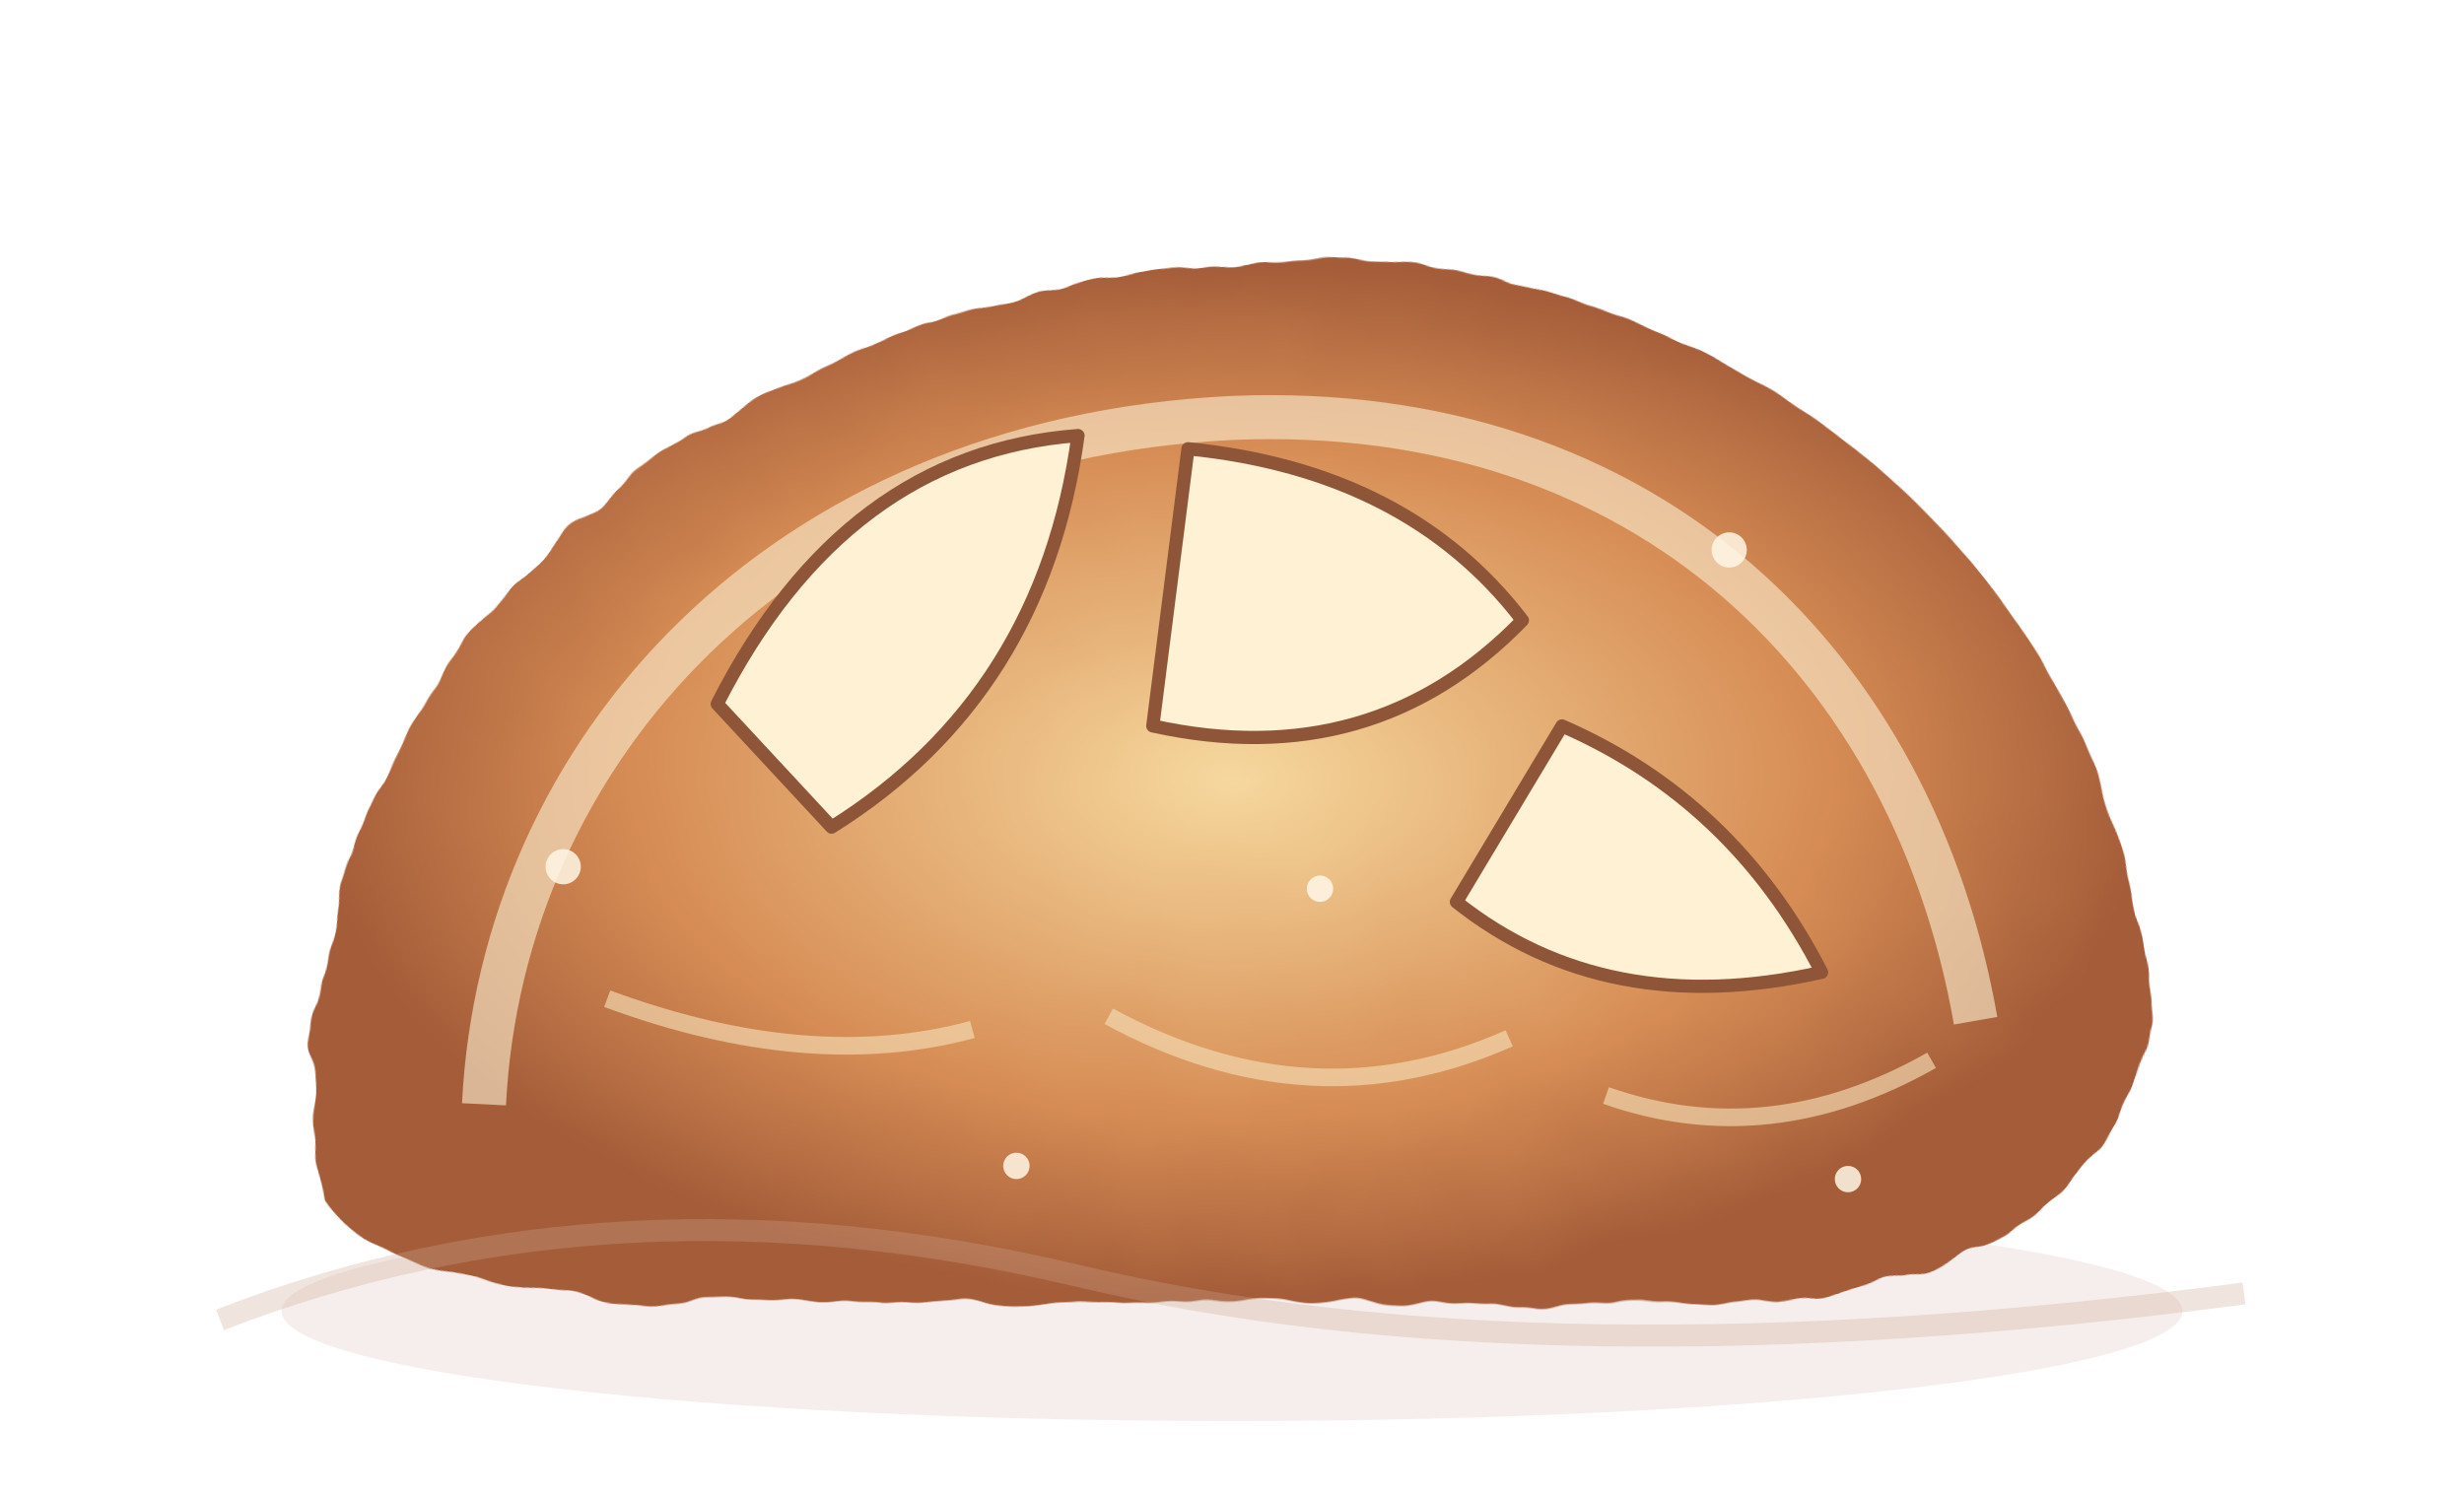
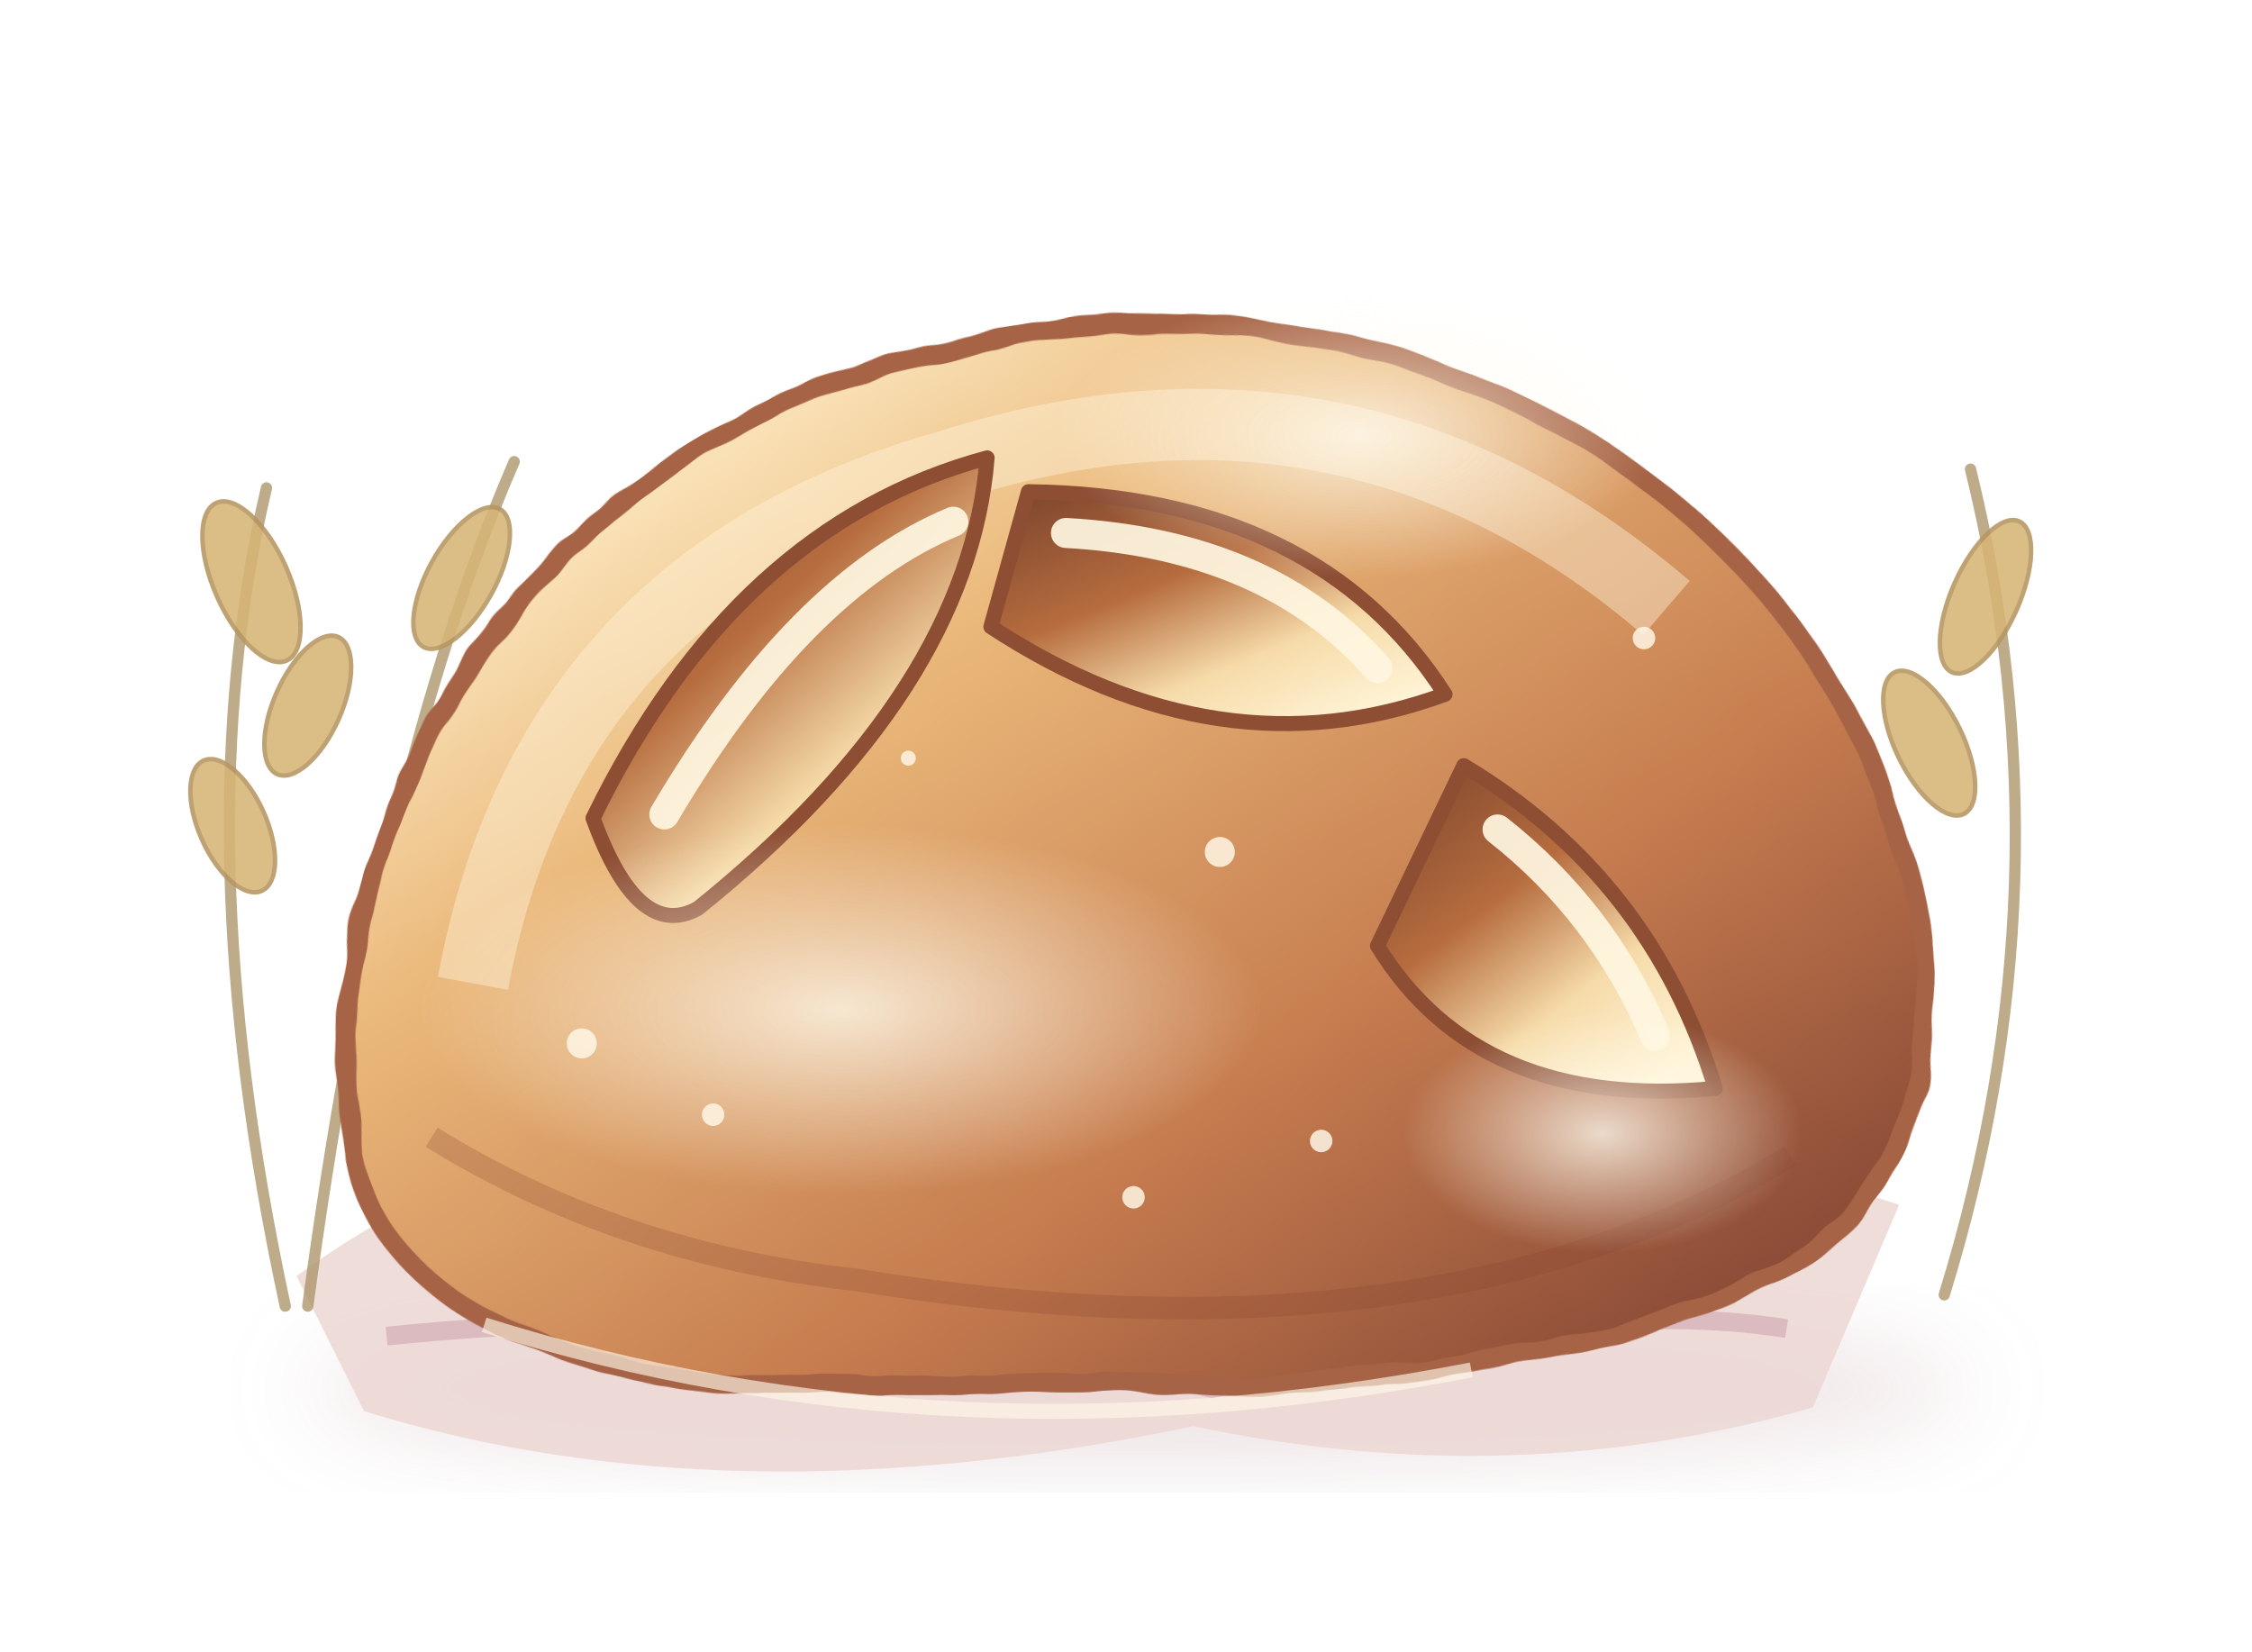
- <svg xmlns="http://www.w3.org/2000/svg" viewBox="0 0 560 340">
+ <svg xmlns="http://www.w3.org/2000/svg" viewBox="0 0 600 440" role="img" aria-labelledby="t d">
  <defs>
-     <radialGradient id="b">
-       <stop stop-color="#f6d89e" />
-       <stop offset=".65" stop-color="#d68c54" />
-       <stop offset="1" stop-color="#a45c39" />
+     <linearGradient id="crust" x1=".12" y1=".12" x2=".9" y2=".9">
+       <stop stop-color="#fff0cc" />
+       <stop offset=".28" stop-color="#eab87a" />
+       <stop offset=".68" stop-color="#c57b4e" />
+       <stop offset="1" stop-color="#8b4b37" />
+     </linearGradient>
+     <radialGradient id="flour">
+       <stop stop-color="#fffdf2" stop-opacity=".94" />
+       <stop offset="1" stop-color="#fff9e9" stop-opacity="0" />
    </radialGradient>
-     <filter id="w">
-       <feTurbulence type="fractalNoise" baseFrequency=".045" numOctaves="3" seed="8" result="n" />
-       <feDisplacementMap in="SourceGraphic" in2="n" scale="5" />
+     <linearGradient id="cut" x1="0" y1="0" x2=".8" y2="1">
+       <stop stop-color="#79432d" />
+       <stop offset=".42" stop-color="#b66c3e" />
+       <stop offset=".72" stop-color="#f6dba9" />
+       <stop offset="1" stop-color="#fff4d7" />
+     </linearGradient>
+     <filter id="paper">
+       <feTurbulence type="fractalNoise" baseFrequency=".034" numOctaves="3" seed="12" result="noise" />
+       <feDisplacementMap in="SourceGraphic" in2="noise" scale="4" />
    </filter>
-     <linearGradient id="l" x2="0" y2="1">
-       <stop stop-color="#e9d2cb" />
-       <stop offset="1" stop-color="#fffaf3" />
-     </linearGradient>
+     <filter id="shadow">
+       <feGaussianBlur stdDeviation="12" />
+     </filter>
  </defs>
-   <ellipse cx="280" cy="298" rx="216" ry="25" fill="#d7b2a7" opacity=".22" />
-   <path d="M73 272C60 195 110 95 239 66 354 35 472 103 488 219c5 44-28 70-84 77H150c-42-3-67-9-77-24z" fill="url(#b)" filter="url(#w)" />
-   <path d="M110 251C114 171 177 100 280 95c95-4 155 57 169 137" fill="none" stroke="#f7e7c8" stroke-width="10" opacity=".65" />
-   <g fill="#fff2d4" stroke="#8e5538" stroke-width="3" stroke-linejoin="round">
-     <path d="M163 160q29-57 82-61-8 59-56 89z" />
-     <path d="M270 102q50 5 76 39-34 35-84 24z" />
-     <path d="M355 165q39 17 59 56-49 11-83-16z" />
+   <ellipse cx="303" cy="370" rx="222" ry="23" fill="#9e6871" opacity=".17" filter="url(#shadow)" />
+   <path d="M79 340q79-58 178-29 113-35 249 10l-23 54q-80 23-165 5-124 26-221-4z" fill="#edd8d4" opacity=".86" />
+   <path d="M103 356q118-12 220 14 97-25 153-16" fill="none" stroke="#c899a7" stroke-width="5" opacity=".5" />
+   <g stroke="#ad966c" stroke-width="3" stroke-linecap="round" fill="none" opacity=".8">
+     <path d="M76 348q-27-125-5-218M82 348q19-142 55-225M518 345q34-110 7-220" />
  </g>
-   <g fill="none" stroke="#f4dbb3" stroke-width="4" opacity=".65">
-     <path d="M138 227q46 17 83 7M252 231q46 25 91 5M365 249q37 13 74-8" />
+   <g fill="#d6b476" stroke="#b69661" stroke-width="1.2" opacity=".88">
+     <ellipse cx="67" cy="155" rx="10" ry="23" transform="rotate(-24 67 155)" />
+     <ellipse cx="82" cy="188" rx="9" ry="20" transform="rotate(24 82 188)" />
+     <ellipse cx="62" cy="220" rx="9" ry="19" transform="rotate(-24 62 220)" />
+     <ellipse cx="123" cy="154" rx="9" ry="21" transform="rotate(29 123 154)" />
+     <ellipse cx="139" cy="186" rx="9" ry="20" transform="rotate(-26 139 186)" />
+     <ellipse cx="529" cy="159" rx="9" ry="22" transform="rotate(24 529 159)" />
+     <ellipse cx="514" cy="198" rx="9" ry="21" transform="rotate(-26 514 198)" />
  </g>
-   <g fill="#fff7e6" opacity=".85">
-     <circle cx="128" cy="197" r="4" />
-     <circle cx="300" cy="202" r="3" />
-     <circle cx="393" cy="125" r="4" />
-     <circle cx="231" cy="265" r="3" />
-     <circle cx="420" cy="268" r="3" />
+   <path d="M94 308C81 220 137 119 252 93 352 68 463 112 502 211q29 83-16 119-40 33-161 39H202q-95-7-108-61z" fill="url(#crust)" stroke="#a76345" stroke-width="5" filter="url(#paper)" />
+   <path d="M126 262q20-108 127-138 107-34 191 38" fill="none" stroke="#fff3da" stroke-width="19" opacity=".43" />
+   <path d="M115 303q50 31 113 38 154 25 249-33" fill="none" stroke="#84442f" stroke-width="6" opacity=".24" />
+   <g stroke="#8d4e34" stroke-width="4" stroke-linejoin="round">
+     <path d="M158 218q38-78 105-96-5 62-77 120-16 9-28-24z" fill="url(#cut)" />
+     <path d="M274 131q77 1 111 54-60 22-121-18z" fill="url(#cut)" />
+     <path d="M390 204q50 30 67 86-63 6-90-38z" fill="url(#cut)" />
  </g>
-   <path d="M50 300q90-35 195-10t265 4" fill="none" stroke="#cba78f" stroke-width="5" opacity=".3" />
+   <g fill="none" stroke="#fff6e1" stroke-width="8" stroke-linecap="round" opacity=".92">
+     <path d="M177 217q36-61 77-78M284 142q54 3 83 36M399 221q28 22 42 55" />
+   </g>
+   <g fill="url(#flour)" opacity=".82">
+     <ellipse cx="224" cy="269" rx="112" ry="49" />
+     <ellipse cx="362" cy="116" rx="80" ry="38" />
+     <ellipse cx="427" cy="302" rx="53" ry="32" />
+   </g>
+   <g fill="#fff6e5" opacity=".85">
+     <circle cx="155" cy="278" r="4" />
+     <circle cx="190" cy="297" r="3" />
+     <circle cx="325" cy="227" r="4" />
+     <circle cx="352" cy="304" r="3" />
+     <circle cx="438" cy="170" r="3" />
+     <circle cx="302" cy="319" r="3" />
+     <circle cx="242" cy="202" r="2" />
+   </g>
+   <path d="M129 353q124 39 263 12" fill="none" stroke="#fff6e6" stroke-width="4" opacity=".65" />
</svg>
